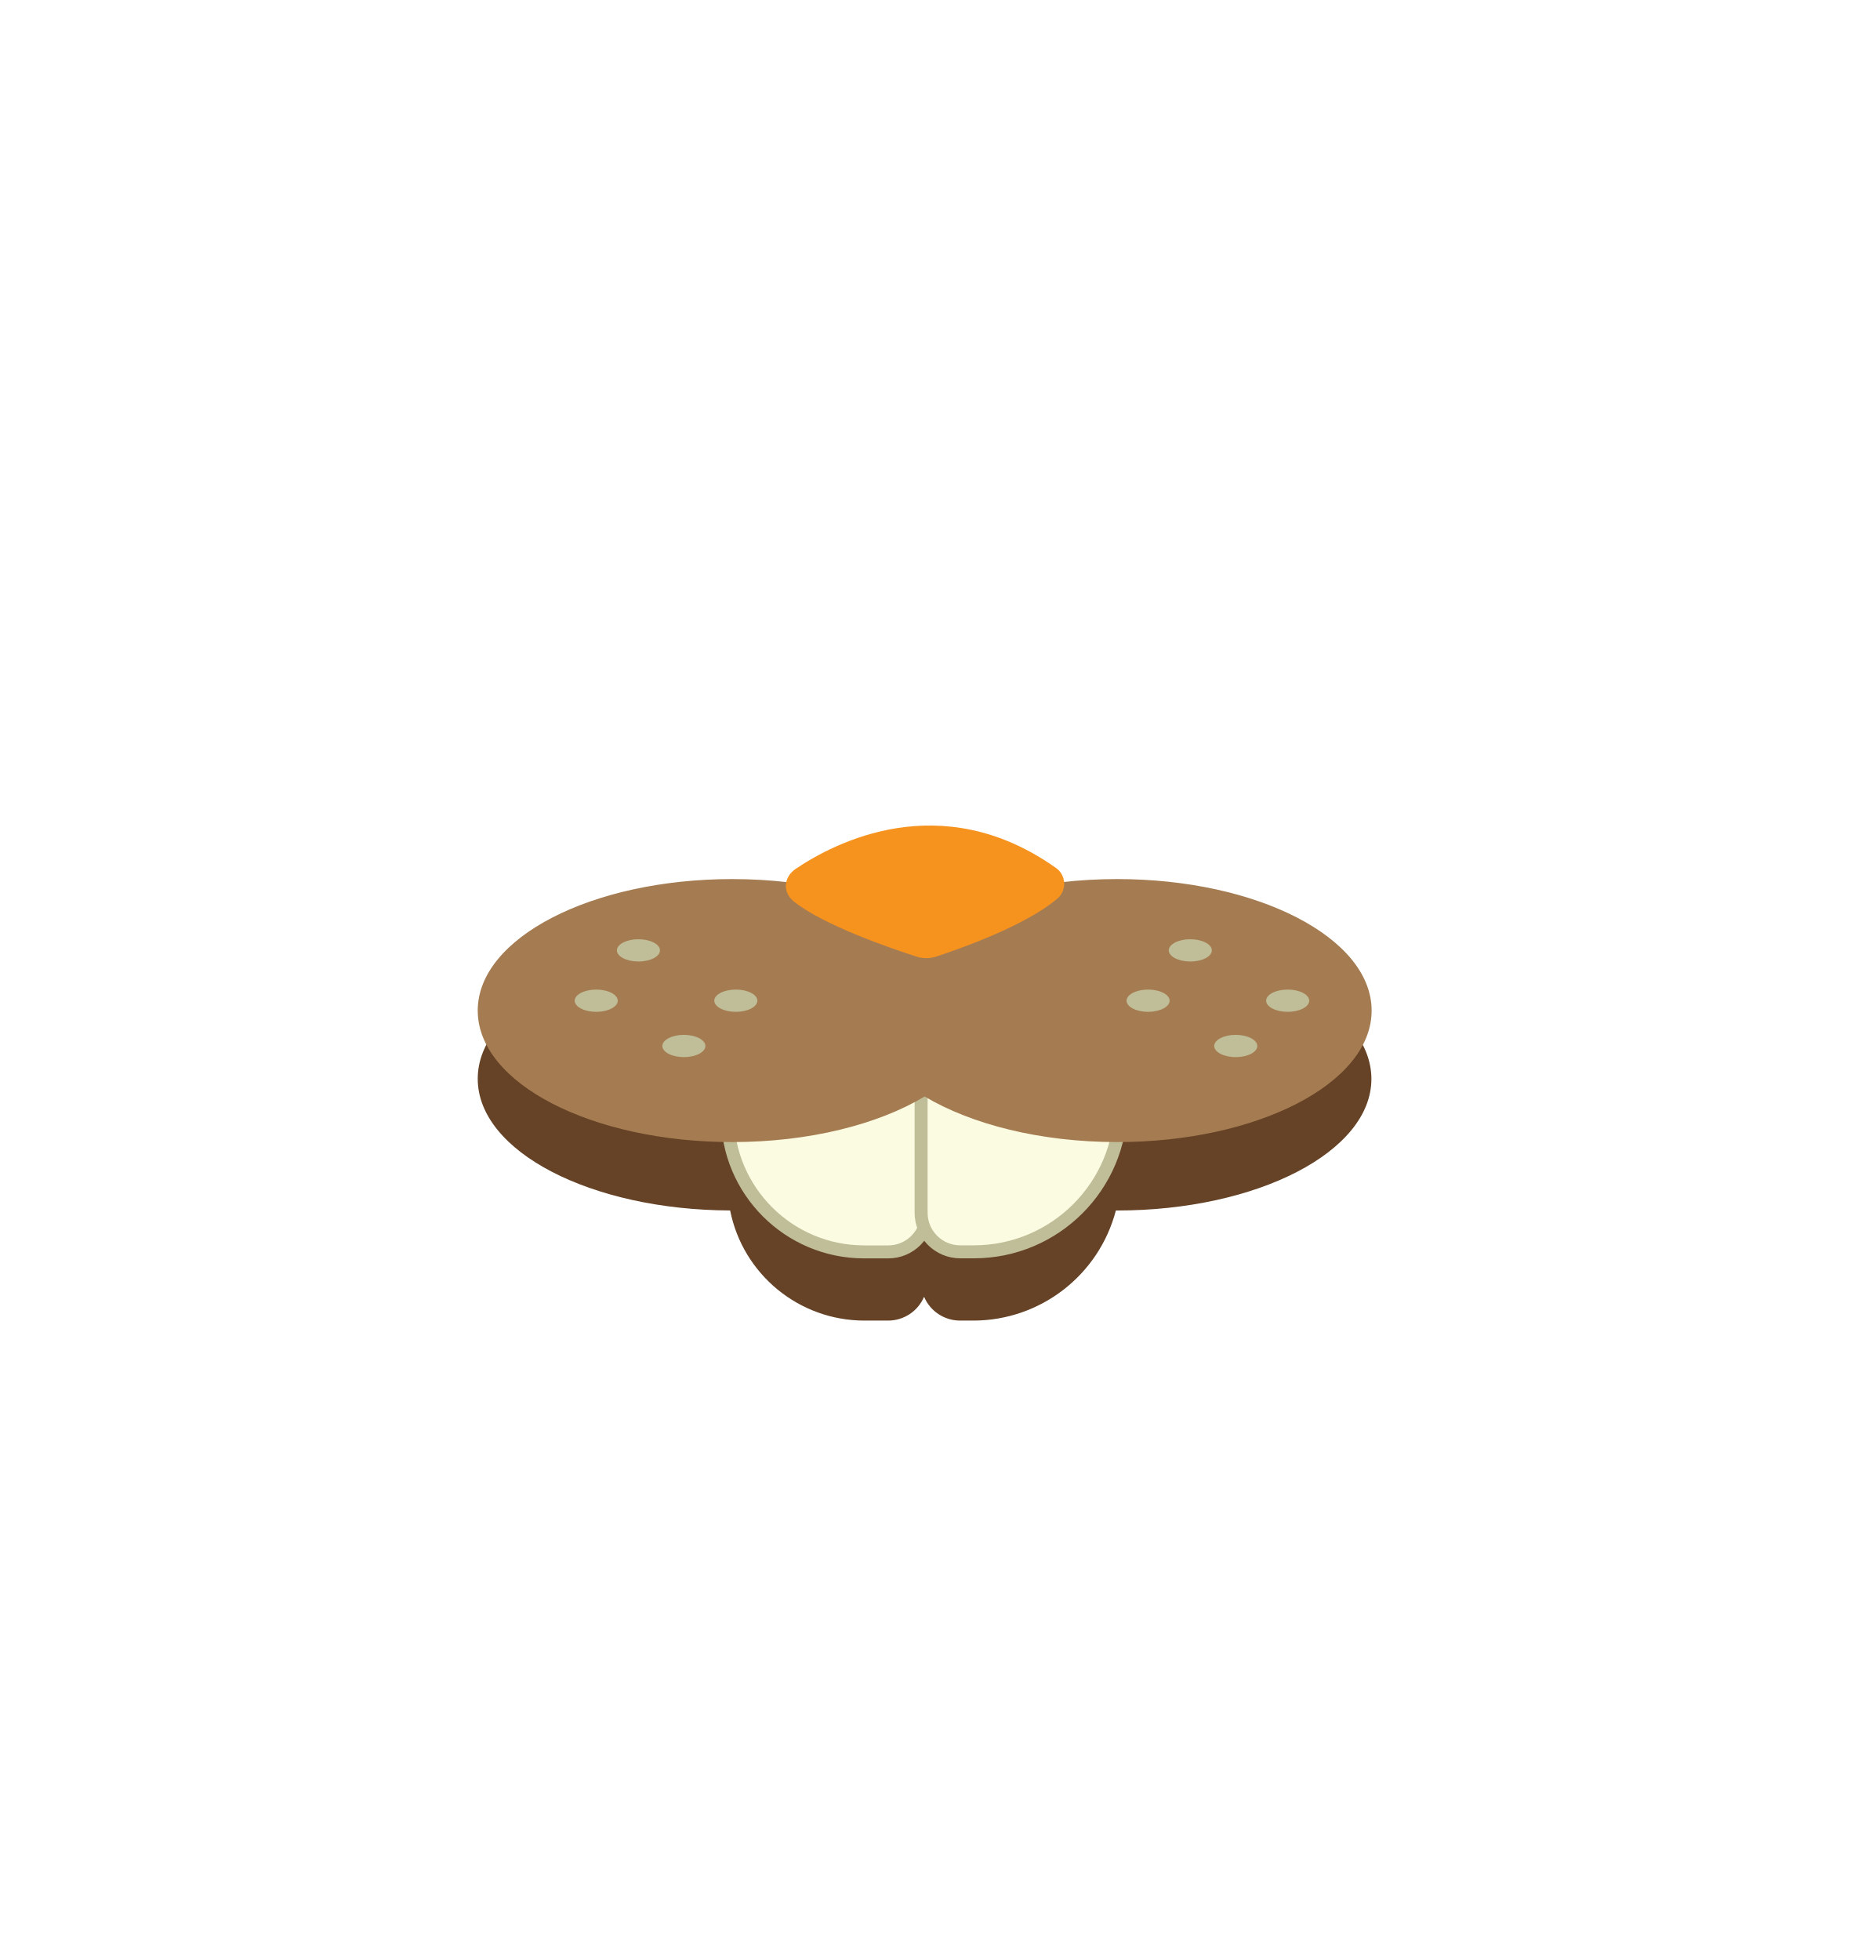
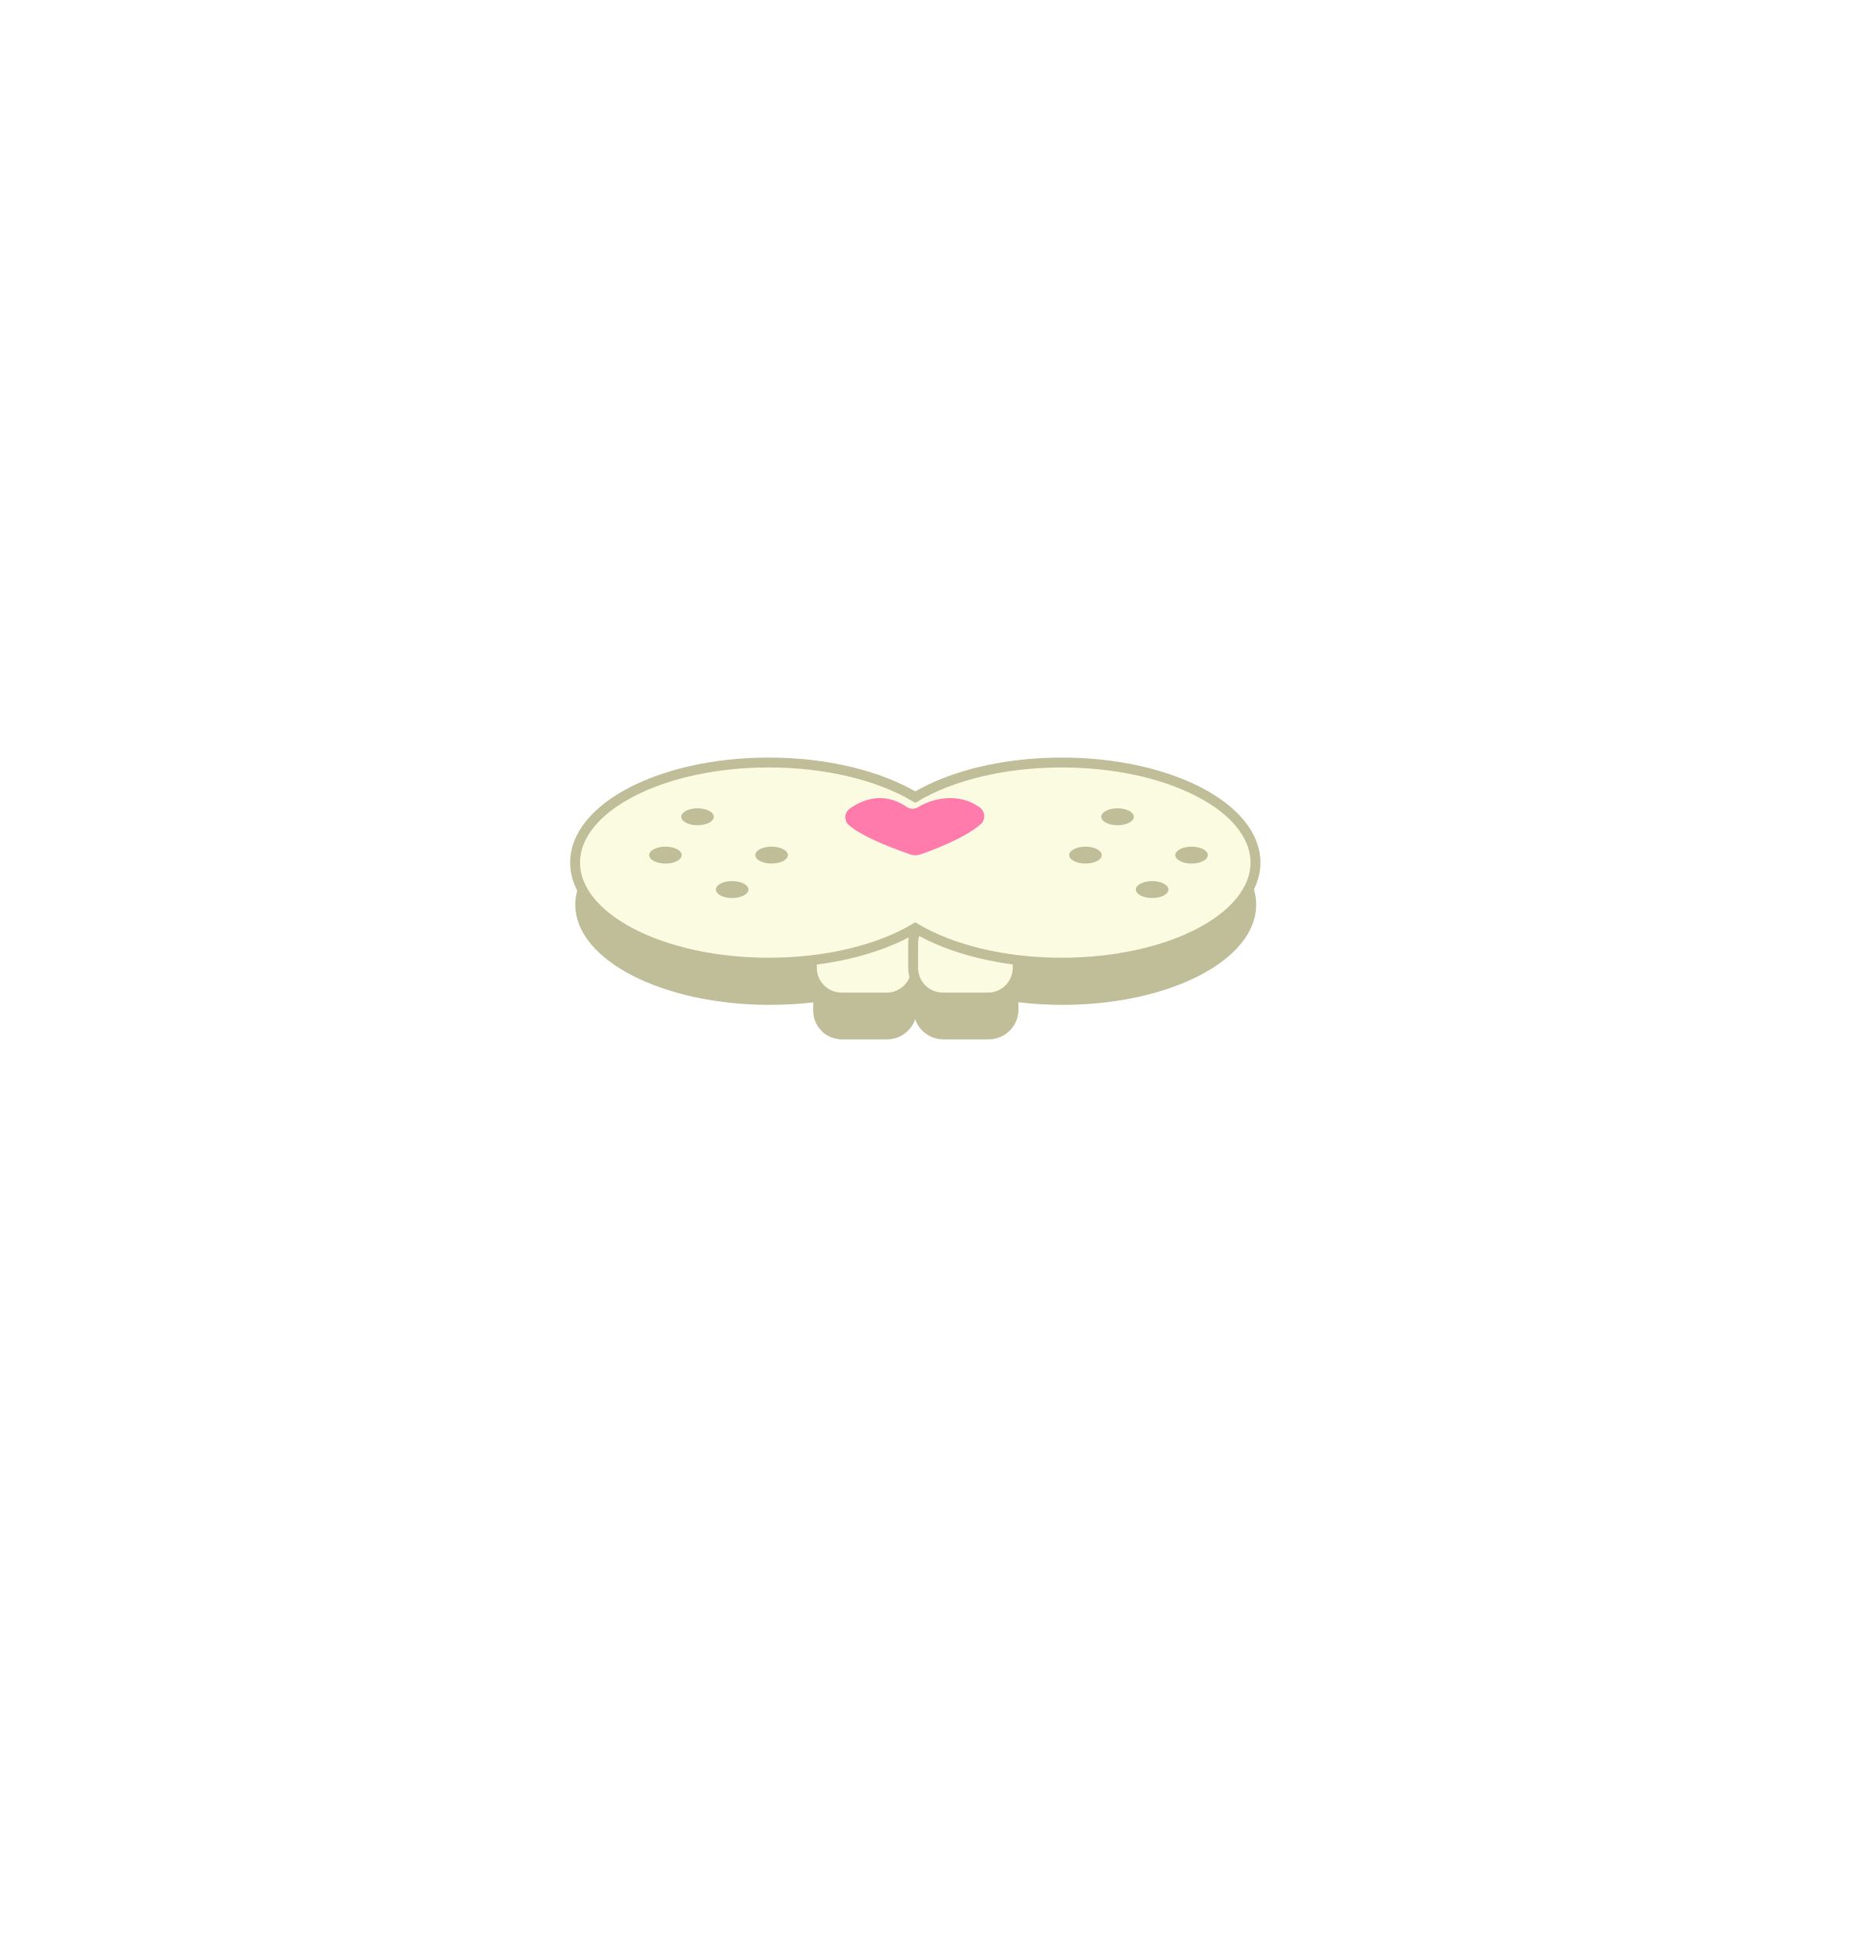
<svg xmlns="http://www.w3.org/2000/svg" viewBox="0 0 576 602">
  <defs>
    <style>
- 			.n7cls-1{fill:#664326;}
- 			.n7cls-2{fill:#fbfbe2;stroke:#c0be98;stroke-miterlimit:10;stroke-width:3.99px;}
- 			.n7cls-3{fill:#a57c52;}
- 			.n7cls-4{fill:#c0be98;}
- 			.n7cls-5{fill:#f6921e;}
- 			.n7cls-6{fill:none;}
+ 			.n7cls-1{fill:#c0be98;}
+ 			.n7cls-2{fill:#fbfbe2;stroke:#c0be98;stroke-miterlimit:10;stroke-width:3.04px;}
+ 			.n7cls-3{fill:#ff7bab;}
+ 			.n7cls-4{fill:none;}
		</style>
  </defs>
  <g id="Capa_2" data-name="Capa 2">
    <g id="Capa_3" data-name="Capa 3">
-       <path class="n7cls-1" d="M343.14,290.94c-23.61,0-44.78,5.41-59.12,14-14.33-8.56-35.5-14-59.11-14-43.17,0-78.17,18.08-78.17,40.39s34.66,40.29,77.53,40.46a42.06,42.06,0,0,0,41.17,33.82h7.4a12,12,0,0,0,11-7.31,12,12,0,0,0,11,7.31h4.19a45.3,45.3,0,0,0,43.72-33.81c.11,0,.21,0,.32,0,43.17,0,78.17-18.1,78.17-40.41S386.31,290.94,343.14,290.94Z" />
-       <path class="n7cls-2" d="M235.44,317h37.4a12,12,0,0,1,12,12v43.51a12,12,0,0,1-12,12h-7.4a42,42,0,0,1-42-42V329a12,12,0,0,1,12-12Z" />
-       <path class="n7cls-2" d="M294.91,317h37.4a12,12,0,0,1,12,12v10.3a45.19,45.19,0,0,1-45.19,45.19h-4.19a12,12,0,0,1-12-12V329A12,12,0,0,1,294.91,317Z" />
-       <path class="n7cls-3" d="M343.14,270c-23.61,0-44.78,5.41-59.12,14-14.33-8.56-35.5-14-59.11-14-43.17,0-78.17,18.08-78.17,40.39s35,40.39,78.17,40.39c23.61,0,44.78-5.41,59.11-14,14.34,8.55,35.51,14,59.12,14,43.17,0,78.17-18.08,78.17-40.39S386.31,270,343.14,270Z" />
-       <path class="n7cls-4" d="M202.72,291.9c0,1.89-3,3.42-6.62,3.42s-6.61-1.53-6.61-3.42,3-3.42,6.61-3.42S202.72,290,202.72,291.9Z" />
-       <path class="n7cls-4" d="M232.63,307.36c0,1.89-3,3.42-6.61,3.42s-6.62-1.53-6.62-3.42,3-3.42,6.62-3.42S232.63,305.47,232.63,307.36Z" />
-       <path class="n7cls-4" d="M189.75,307.36c0,1.89-3,3.42-6.61,3.42s-6.61-1.53-6.61-3.42,3-3.42,6.61-3.42S189.75,305.47,189.75,307.36Z" />
-       <path class="n7cls-4" d="M216.67,321.27c0,1.89-3,3.42-6.61,3.42s-6.61-1.53-6.61-3.42,3-3.42,6.61-3.42S216.67,319.38,216.67,321.27Z" />
-       <path class="n7cls-4" d="M372.23,291.9c0,1.89-3,3.42-6.62,3.42S359,293.79,359,291.9s3-3.42,6.61-3.42S372.23,290,372.23,291.9Z" />
-       <path class="n7cls-4" d="M402.14,307.36c0,1.89-3,3.42-6.61,3.42s-6.62-1.53-6.62-3.42,3-3.42,6.62-3.42S402.14,305.47,402.14,307.36Z" />
-       <path class="n7cls-4" d="M359.26,307.36c0,1.89-3,3.42-6.61,3.42s-6.61-1.53-6.61-3.42,3-3.42,6.61-3.42S359.26,305.47,359.26,307.36Z" />
-       <path class="n7cls-4" d="M386.19,321.27c0,1.89-3,3.42-6.62,3.42s-6.61-1.53-6.61-3.42,3-3.42,6.61-3.42S386.19,319.38,386.19,321.27Z" />
-       <path class="n7cls-5" d="M244.4,266.87c12-8.09,44.53-25.11,79.57-.55a6,6,0,0,1,.43,10c-9.86,8.15-29.41,15.05-36.89,17.5a9.78,9.78,0,0,1-6,0c-7.8-2.51-28.66-9.66-37.68-16.95C240.33,274.09,240.65,269.41,244.4,266.87Z" />
-       <rect class="n7cls-6" width="576" height="602" />
+       <path class="n7cls-1" d="M326.25,247.11c-18,0-34.11,4.12-45,10.64-10.91-6.52-27-10.64-45-10.64-32.88,0-59.54,13.78-59.54,30.77s26.82,30.76,59.7,30.76a122.61,122.61,0,0,0,13.38-.76v2.35a8.78,8.78,0,0,0,8.81,9h13.88a9.14,9.14,0,0,0,8.63-6.18,9.13,9.13,0,0,0,8.63,6.18h13.87a9.13,9.13,0,0,0,9.22-9v-2.4a114.09,114.09,0,0,0,13.51.81c32.88,0,59.51-13.77,59.51-30.76S359.13,247.11,326.25,247.11Zm-45.19,52.63a9.73,9.73,0,0,0-.57-1.32l.73-.42c.16.1.33.18.48.28A9.09,9.09,0,0,0,281.06,299.74Z" />
+       <rect class="n7cls-2" x="249.37" y="280.62" width="32.11" height="25.77" rx="9.12" ry="9.12" />
+       <rect class="n7cls-2" x="280.48" y="280.62" width="32.11" height="25.77" rx="9.12" ry="9.12" />
+       <path class="n7cls-2" d="M326.14,234.2c-18,0-34.09,4.12-45,10.63-10.91-6.51-27-10.63-45-10.63-32.85,0-59.49,13.77-59.49,30.74s26.64,30.74,59.49,30.74c18,0,34.09-4.11,45-10.63,10.9,6.52,27,10.63,45,10.63,32.85,0,59.49-13.76,59.49-30.74S359,234.2,326.14,234.2Z" />
+       <path class="n7cls-3" d="M261.13,248.29c3.33-2.36,10-5.55,17.4-.42a3.22,3.22,0,0,0,3.44.06c4.74-2.9,12.69-4.48,18.87,0a3.31,3.31,0,0,1,.28,5.31c-4.93,4.28-14.71,7.91-18.44,9.2a4.7,4.7,0,0,1-3,0c-3.89-1.32-14.33-5.08-18.84-8.92A3.24,3.24,0,0,1,261.13,248.29Z" />
+       <path class="n7cls-1" d="M219.26,250.87c0,1.44-2.25,2.6-5,2.6s-5-1.16-5-2.6,2.25-2.6,5-2.6S219.26,249.44,219.26,250.87Z" />
+       <path class="n7cls-1" d="M242,262.64c0,1.43-2.25,2.6-5,2.6s-5-1.17-5-2.6,2.25-2.6,5-2.6S242,261.2,242,262.64Z" />
+       <path class="n7cls-1" d="M209.4,262.64c0,1.43-2.25,2.6-5,2.6s-5-1.17-5-2.6,2.26-2.6,5-2.6S209.4,261.2,209.4,262.64Z" />
+       <path class="n7cls-1" d="M229.89,273.22c0,1.44-2.25,2.6-5,2.6s-5-1.16-5-2.6,2.26-2.6,5-2.6S229.89,271.79,229.89,273.22Z" />
+       <path class="n7cls-1" d="M348.27,250.87c0,1.44-2.25,2.6-5,2.6s-5-1.16-5-2.6,2.25-2.6,5-2.6S348.27,249.44,348.27,250.87Z" />
+       <path class="n7cls-1" d="M371,262.64c0,1.43-2.25,2.6-5,2.6s-5-1.17-5-2.6,2.26-2.6,5-2.6S371,261.2,371,262.64Z" />
+       <path class="n7cls-1" d="M338.41,262.64c0,1.43-2.25,2.6-5,2.6s-5-1.17-5-2.6,2.26-2.6,5-2.6S338.41,261.2,338.41,262.64Z" />
+       <path class="n7cls-1" d="M358.9,273.22c0,1.44-2.26,2.6-5,2.6s-5-1.16-5-2.6,2.26-2.6,5-2.6S358.9,271.79,358.9,273.22Z" />
+       <rect class="n7cls-4" width="576" height="602" />
    </g>
  </g>
</svg>
